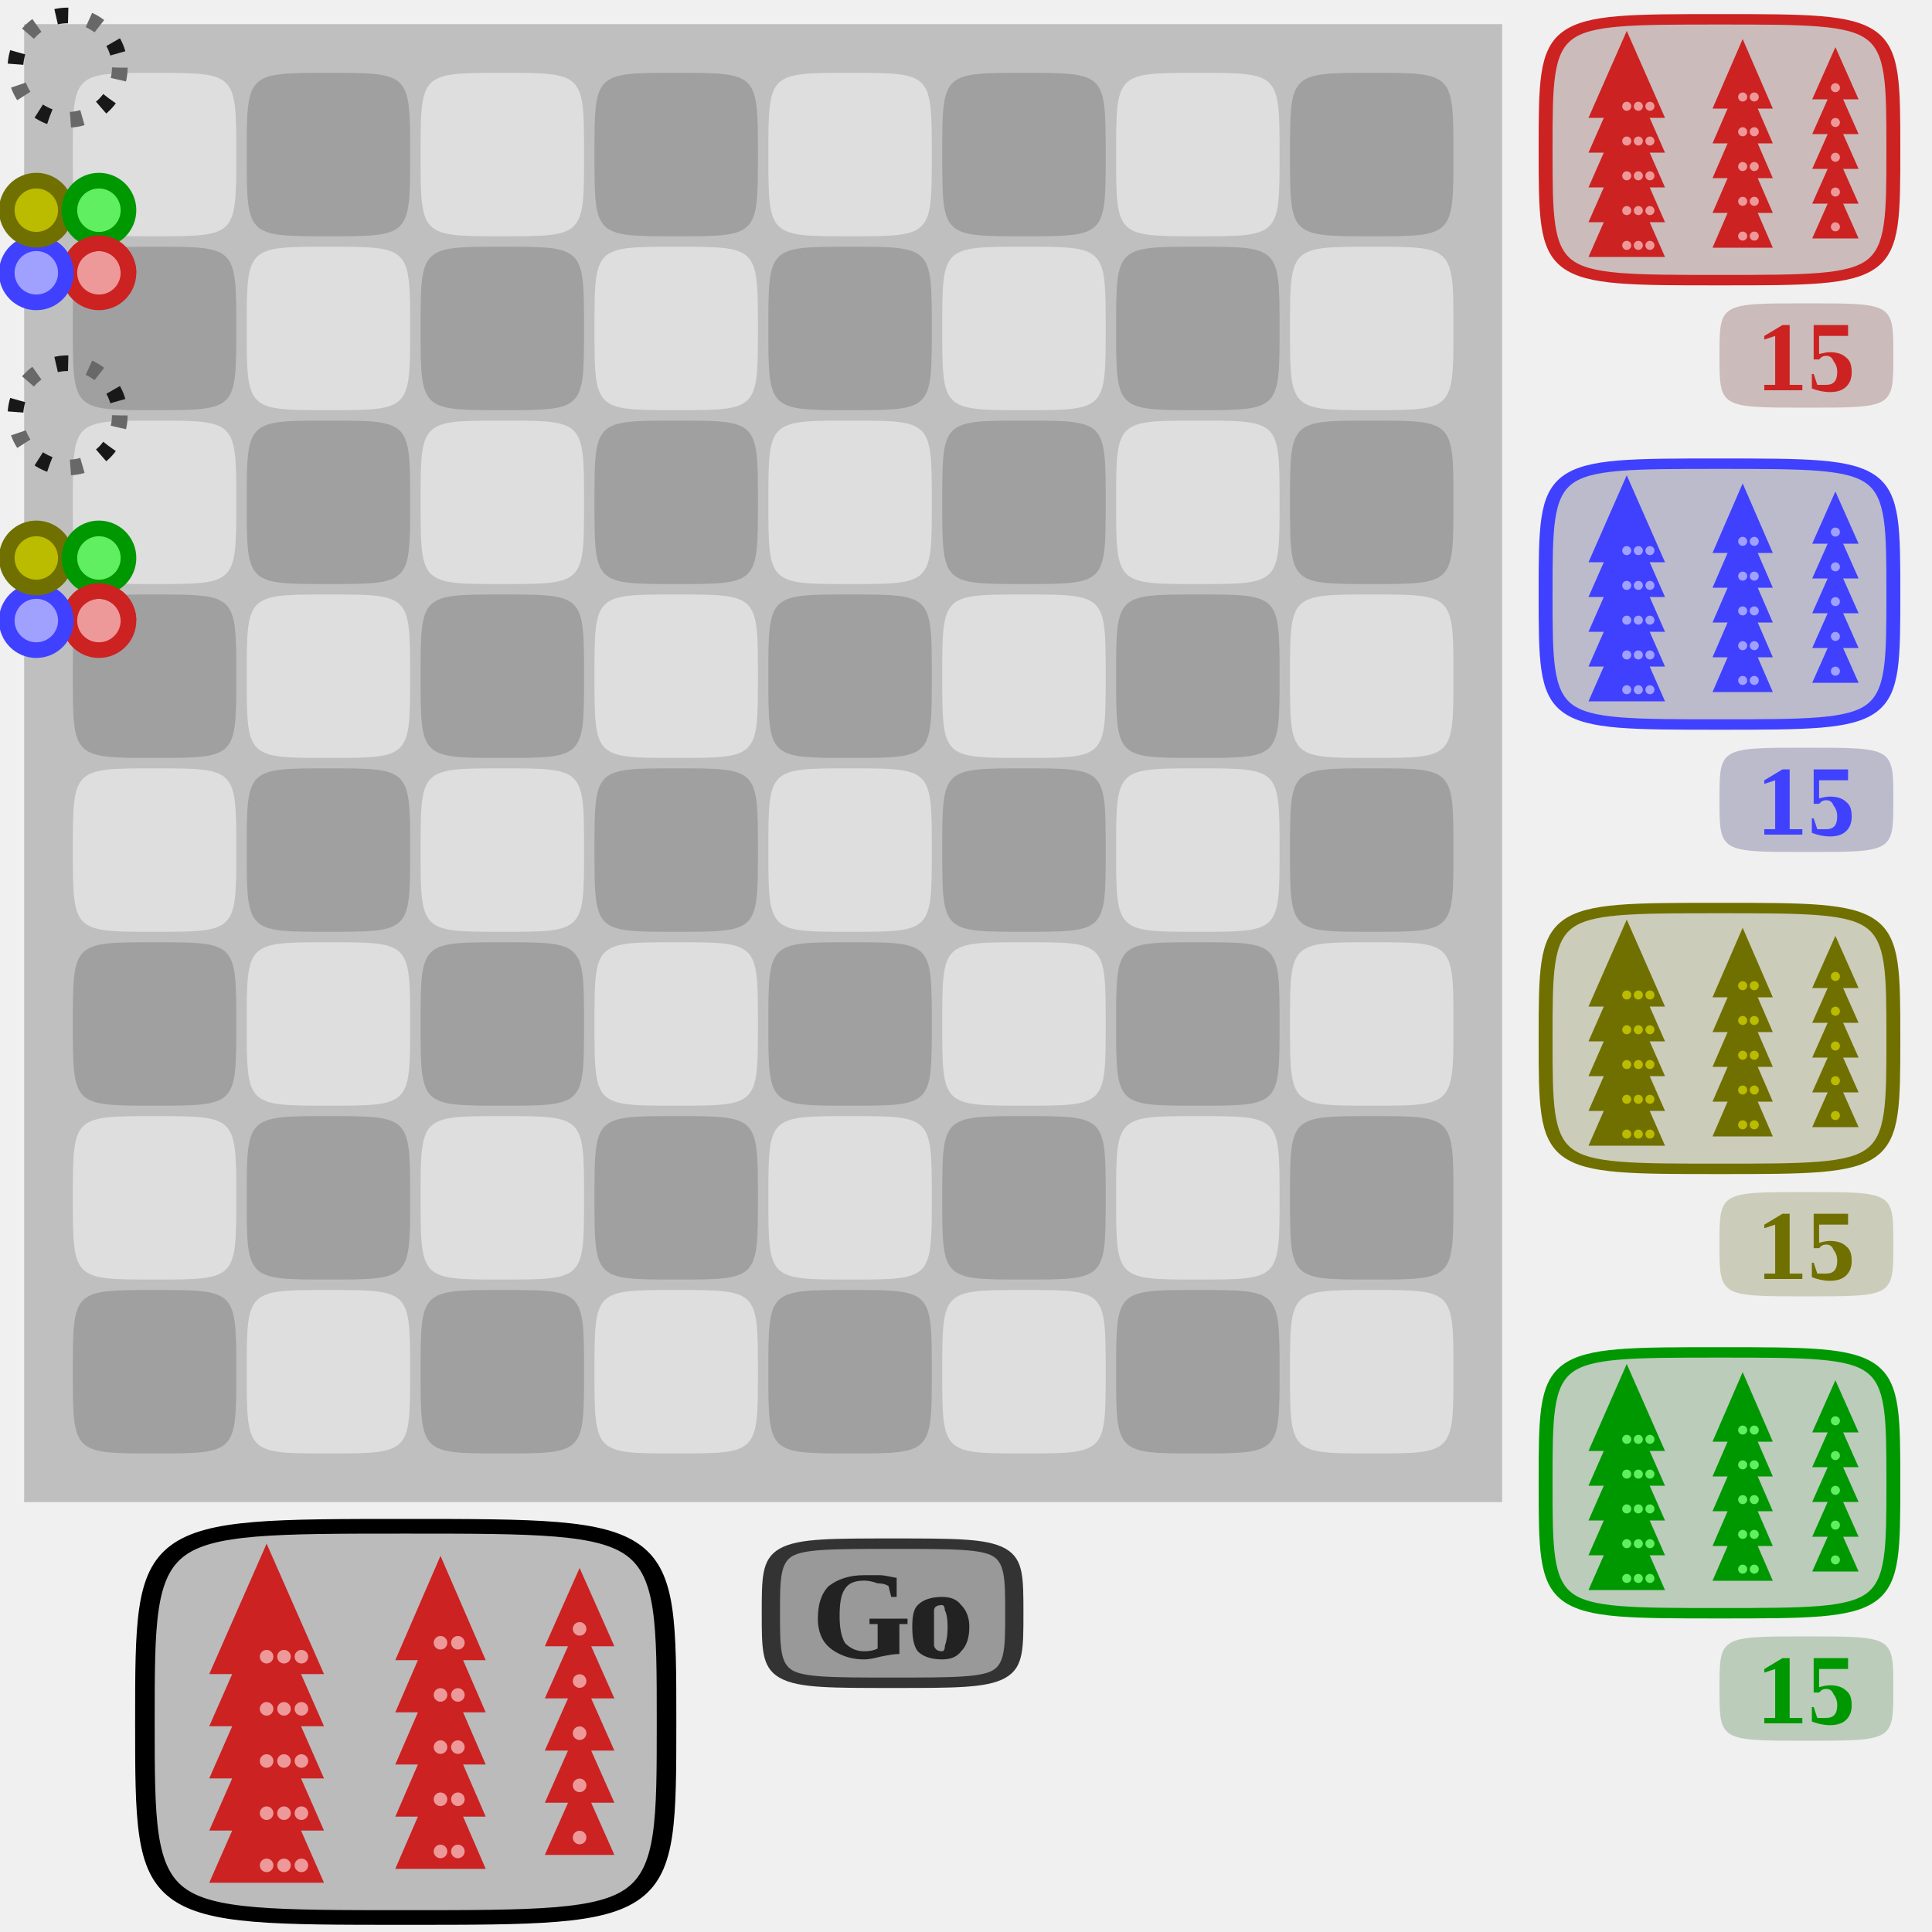
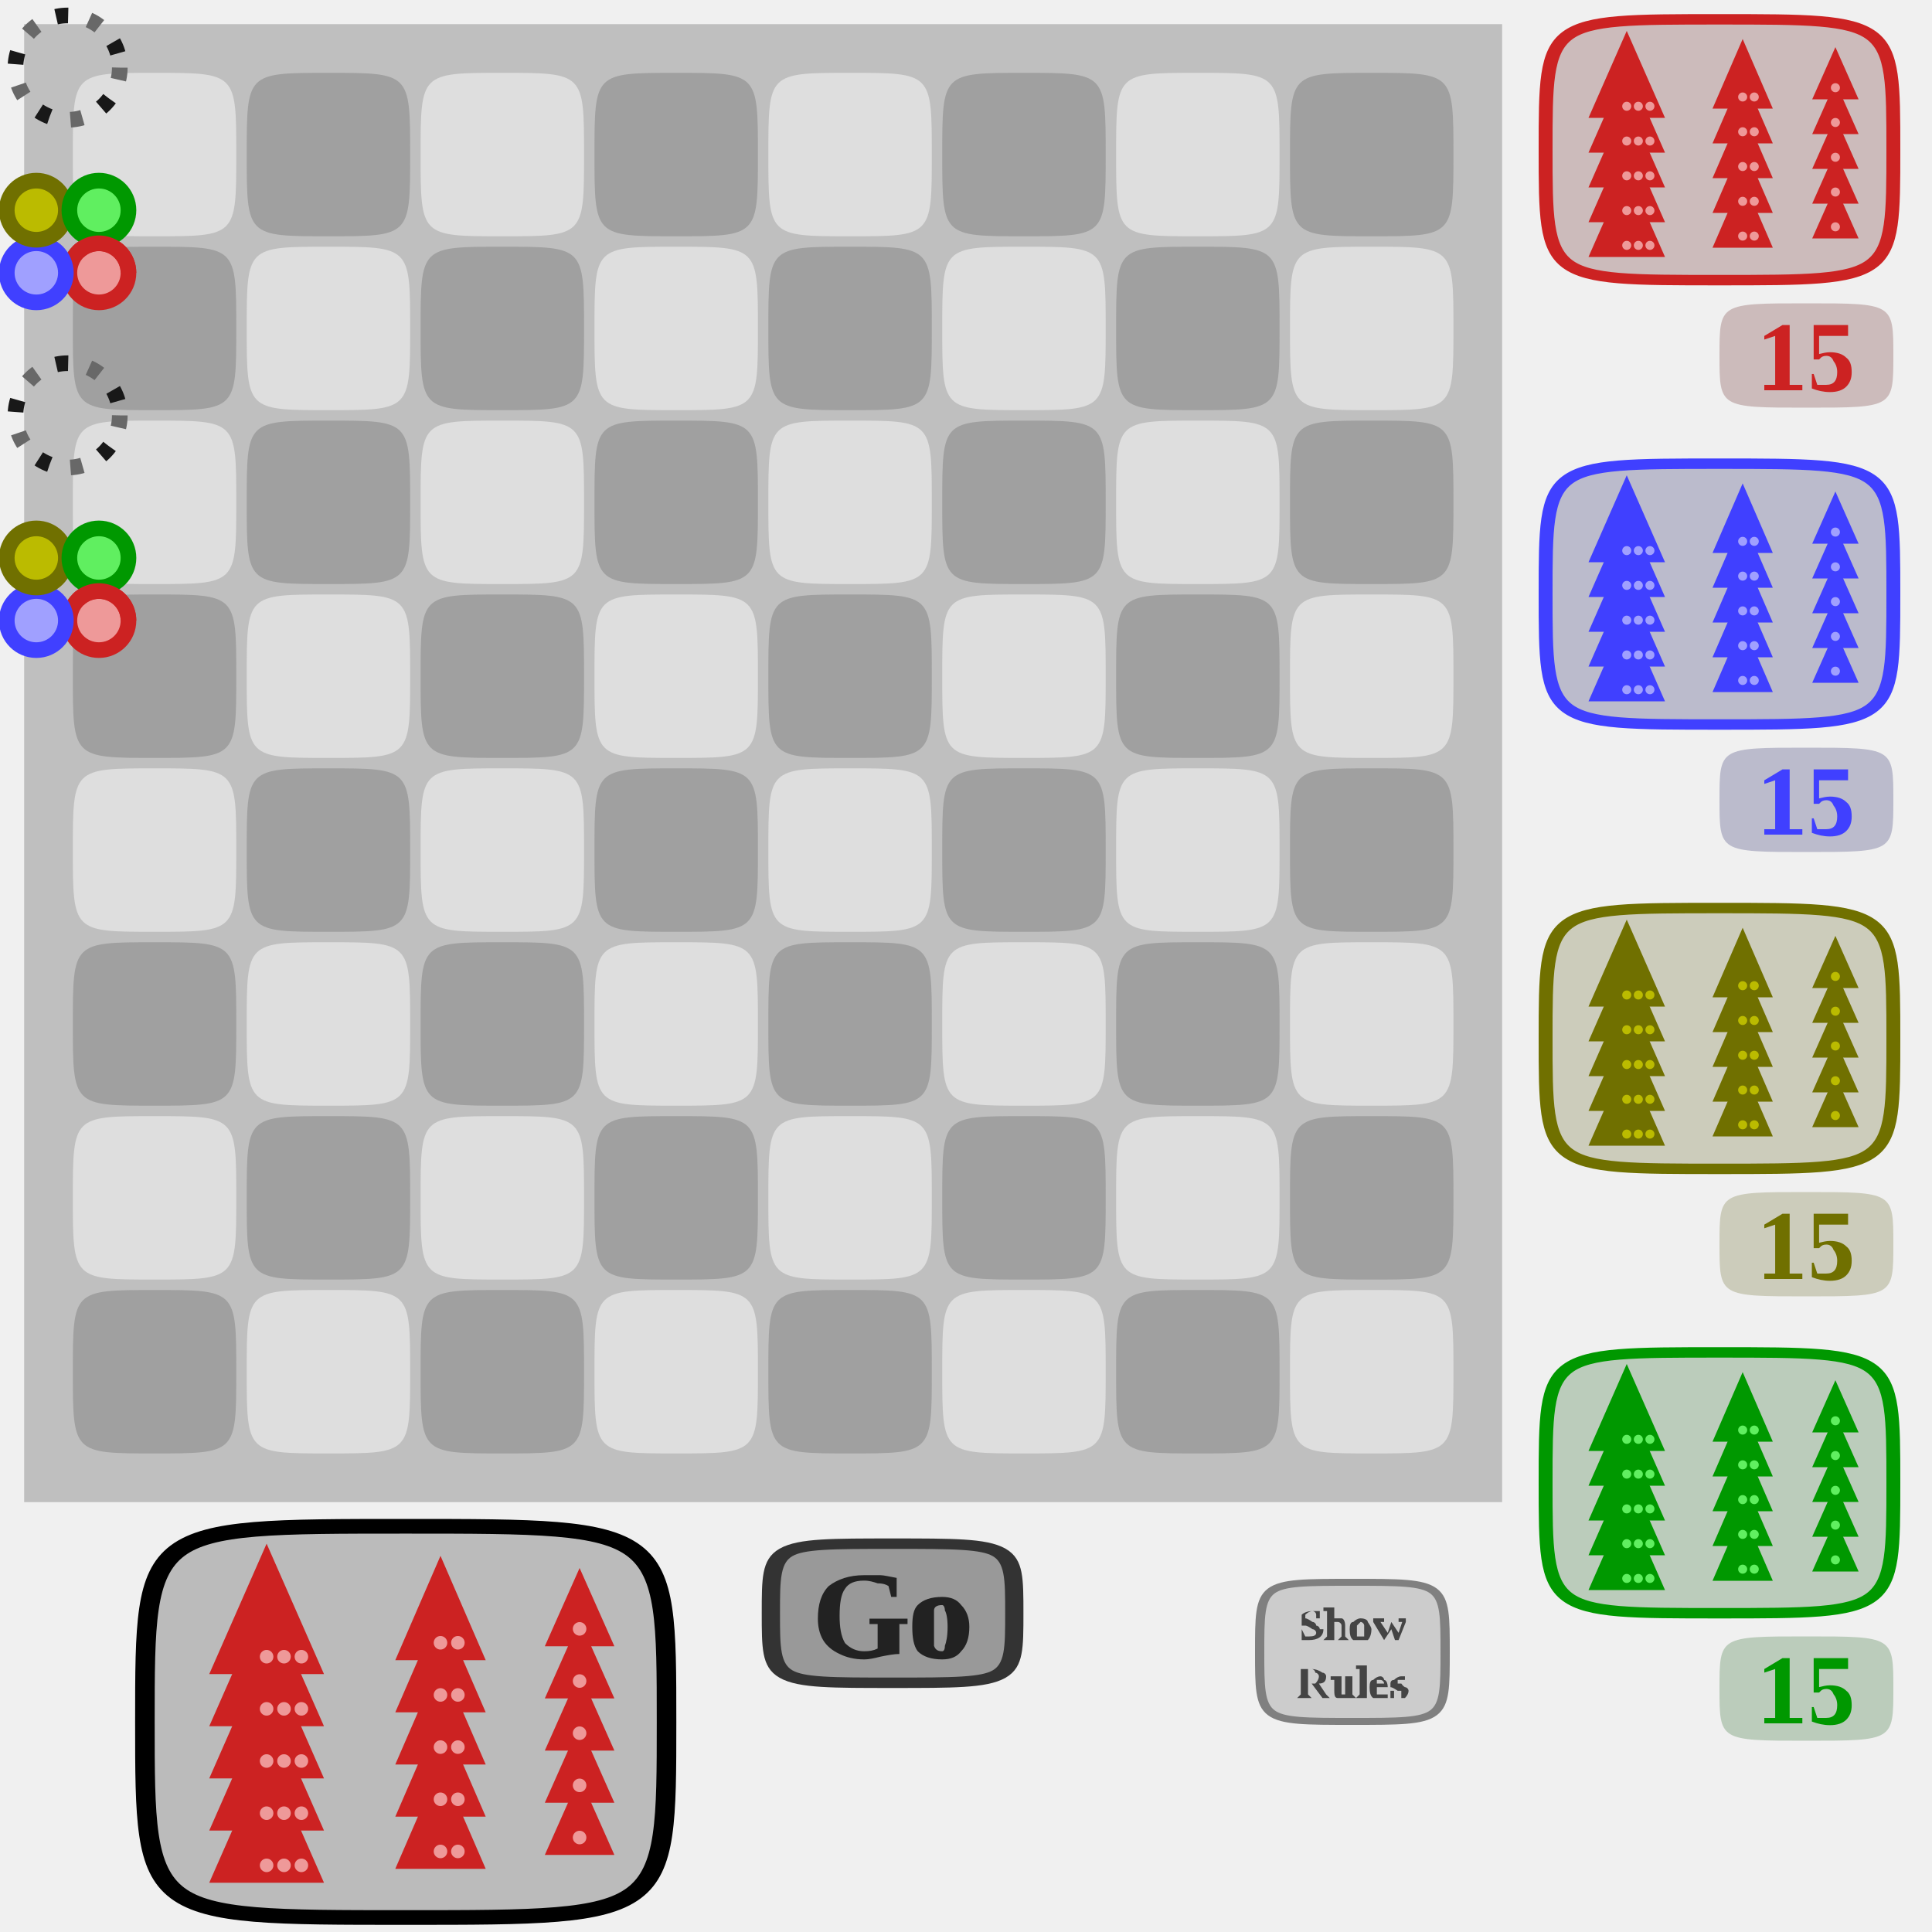
<svg xmlns="http://www.w3.org/2000/svg" xmlns:xlink="http://www.w3.org/1999/xlink" version="1.1" viewBox="0 0 100 100" preserveAspectRatio="xMidYMid">
  <defs>
    <style type="text/css">

text {
	text-anchor: middle;
+ }
+ .ShowRules {
+ 	font-size: 0.2;
+ 	fill: #444;
+ 	font-weight: bold;
+ }
+ .RulesTitle {
+ 	font-size: 0.275;
+ 	font-weight: bold;
+ }
+ .RulesBody {
+ 	font-size: 0.2;
+ 	font-weight: normal;
+ 	text-anchor: start;
}
.ScoreText {
	font-size: 0.85;
	font-weight: bold;
}
.BonusText {
	font-size: 0.22;
	font-weight: bold;
}
.GoText {
	font-size: 0.72;
	font-weight: bold;
}
.ForeCred {
	fill: #C22;
}
.ForeCblue {
	fill: #4040FF;
}
.ForeCyellow {
	fill: #707000;
}
.ForeCgreen {
	fill: #009800;
}
.BackCred {
	fill: #CBB;
}
.BackCblue {
	fill: #BBC;
}
.BackCyellow {
	fill: #CCB;
}
.BackCgreen {
	fill: #BCB;
}

</style>
    <g id="rootsquare" stroke-width="0.09">
      <circle cx="0.18" cy="0.18" r="0.17" fill="#E99" stroke="#C22" />
      <circle cx="-0.18" cy="0.18" r="0.17" fill="#A0A0FF" stroke="#4040FF" />
      <circle cx="-0.18" cy="-0.18" r="0.17" fill="#BB0" stroke="#707000" />
      <circle cx="0.18" cy="-0.18" r="0.17" fill="#60EF60" stroke="#009800" />
      <path d="M 0.35 0.18 A 0.17 0.17 0 0 0 0.06 0.06 " fill="none" stroke="#C22" />
    </g>
    <g id="rootoutline" stroke-width="0.05">
      <circle cx="0.18" cy="0.18" r="0.17" fill="none" stroke="#181818" />
      <circle cx="-0.18" cy="0.18" r="0.17" fill="none" stroke="#686868" />
      <circle cx="-0.18" cy="-0.18" r="0.17" fill="none" stroke="#181818" />
      <circle cx="0.18" cy="-0.18" r="0.17" fill="none" stroke="#686868" />
      <path d="M 0.35 0.18 A 0.17 0.17 0 0 0 0.06 0.06 " fill="none" stroke="#181818" />
    </g>
    <g id="nullsquare" stroke-dasharray="0.07, 0.315" fill="none" stroke-width="0.09">
      <circle cx="0" cy="0" r="0.3" stroke="#686868" />
      <circle cx="0" cy="0" r="0.3" stroke="#181818" stroke-dashoffset="0.193" />
    </g>
    <g id="nulloutline" stroke-dasharray="0.075, 0.336" fill="none" stroke-width="0.05">
      <circle cx="0" cy="0" r="0.32" stroke="#686868" />
      <circle cx="0" cy="0" r="0.32" stroke="#181818" stroke-dashoffset="0.193" />
    </g>
    <g id="starburst" transform="scale(1.6)">
      <circle r="0.07" />
      <path d="M 0.13 0.0 L 0.045 0.022 L 0.081 0.102 L 0.011 0.049 L -0.029 0.127 L -0.031 0.039 L -0.117 0.056 L -0.05 0.0 L -0.117 -0.056 L -0.031 -0.039 L -0.029 -0.127 L 0.011 -0.049 L 0.081 -0.102 L 0.045 -0.022 z" />
    </g>
    <g id="pyramid3fore">
      <path d="M 0 -0.40  L 0.33 0.35  L -0.33 0.35  z" />
    </g>
    <g id="pyramid2fore">
      <path d="M 0 -0.33  L 0.26 0.27  L -0.26 0.27  z" />
    </g>
    <g id="pyramid1fore">
      <path d="M 0 -0.26  L 0.20 0.19  L -0.20 0.19  z" />
    </g>
    <g id="pyramid3back">
      <circle cx="0.0" cy="0.25" r="0.039" />
      <circle cx="0.1" cy="0.25" r="0.039" />
      <circle cx="0.2" cy="0.25" r="0.039" />
    </g>
    <g id="pyramid2back">
      <circle cx="0.0" cy="0.17" r="0.039" />
      <circle cx="0.1" cy="0.17" r="0.039" />
    </g>
    <g id="pyramid1back">
      <circle cx="0.0" cy="0.09" r="0.039" />
    </g>
    <g id="pyramid3outline">
      <use xlink:href="#pyramid3fore" fill="none" stroke="#222" stroke-width="0.04" />
    </g>
    <g id="pyramid2outline">
      <use xlink:href="#pyramid2fore" fill="none" stroke="#222" stroke-width="0.04" />
    </g>
    <g id="pyramid1outline">
      <use xlink:href="#pyramid1fore" fill="none" stroke="#222" stroke-width="0.04" />
    </g>
    <g id="pyramid3red">
      <use xlink:href="#pyramid3fore" fill="#C22" />
      <use xlink:href="#pyramid3back" fill="#E99" />
    </g>
    <g id="pyramid3blue">
      <use xlink:href="#pyramid3fore" fill="#4040FF" />
      <use xlink:href="#pyramid3back" fill="#A0A0FF" />
    </g>
    <g id="pyramid3yellow">
      <use xlink:href="#pyramid3fore" fill="#707000" />
      <use xlink:href="#pyramid3back" fill="#BB0" />
    </g>
    <g id="pyramid3green">
      <use xlink:href="#pyramid3fore" fill="#009800" />
      <use xlink:href="#pyramid3back" fill="#60EF60" />
    </g>
    <g id="pyramid2red">
      <use xlink:href="#pyramid2fore" fill="#C22" />
      <use xlink:href="#pyramid2back" fill="#E99" />
    </g>
    <g id="pyramid2blue">
      <use xlink:href="#pyramid2fore" fill="#4040FF" />
      <use xlink:href="#pyramid2back" fill="#A0A0FF" />
    </g>
    <g id="pyramid2yellow">
      <use xlink:href="#pyramid2fore" fill="#707000" />
      <use xlink:href="#pyramid2back" fill="#BB0" />
    </g>
    <g id="pyramid2green">
      <use xlink:href="#pyramid2fore" fill="#009800" />
      <use xlink:href="#pyramid2back" fill="#60EF60" />
    </g>
    <g id="pyramid1red">
      <use xlink:href="#pyramid1fore" fill="#C22" />
      <use xlink:href="#pyramid1back" fill="#E99" />
    </g>
    <g id="pyramid1blue">
      <use xlink:href="#pyramid1fore" fill="#4040FF" />
      <use xlink:href="#pyramid1back" fill="#A0A0FF" />
    </g>
    <g id="pyramid1yellow">
      <use xlink:href="#pyramid1fore" fill="#707000" />
      <use xlink:href="#pyramid1back" fill="#BB0" />
    </g>
    <g id="pyramid1green">
      <use xlink:href="#pyramid1fore" fill="#009800" />
      <use xlink:href="#pyramid1back" fill="#60EF60" />
    </g>
    <g id="stashpad" transform="scale(1.5, 1.125), translate(1, 1)">
      <path d="M -1 0  C -1 -1 -1 -1 0 -1    S 1 -1 1 0  S 1 1 0 1  S -1 1 -1 0    z" />
    </g>
    <g id="scorepad" transform="scale(0.75, 0.45)">
      <path d="M -1 0  C -1 -1 -1 -1 0 -1    S 1 -1 1 0  S 1 1 0 1  S -1 1 -1 0    z" />
    </g>
    <g id="boardsquare" transform="scale(0.47)">
      <path d="M -1 0  C -1 -1 -1 -1 0 -1  S 1 -1 1 0  S 1 1 0 1  S -1 1 -1 0  z" />
    </g>
    <g id="board">
      <rect x="-0.25" y="-0.25" width="8.5" height="8.5" fill="#BFBFBF" />
      <g transform="translate(0.5,0.5)" fill="#DEDEDE">
        <use xlink:href="#boardsquare" x="0" y="0" />
        <use xlink:href="#boardsquare" x="2" y="0" />
        <use xlink:href="#boardsquare" x="4" y="0" />
        <use xlink:href="#boardsquare" x="6" y="0" />
        <use xlink:href="#boardsquare" x="1" y="1" />
        <use xlink:href="#boardsquare" x="3" y="1" />
        <use xlink:href="#boardsquare" x="5" y="1" />
        <use xlink:href="#boardsquare" x="7" y="1" />
        <use xlink:href="#boardsquare" x="0" y="2" />
        <use xlink:href="#boardsquare" x="2" y="2" />
        <use xlink:href="#boardsquare" x="4" y="2" />
        <use xlink:href="#boardsquare" x="6" y="2" />
        <use xlink:href="#boardsquare" x="1" y="3" />
        <use xlink:href="#boardsquare" x="3" y="3" />
        <use xlink:href="#boardsquare" x="5" y="3" />
        <use xlink:href="#boardsquare" x="7" y="3" />
        <use xlink:href="#boardsquare" x="0" y="4" />
        <use xlink:href="#boardsquare" x="2" y="4" />
        <use xlink:href="#boardsquare" x="4" y="4" />
        <use xlink:href="#boardsquare" x="6" y="4" />
        <use xlink:href="#boardsquare" x="1" y="5" />
        <use xlink:href="#boardsquare" x="3" y="5" />
        <use xlink:href="#boardsquare" x="5" y="5" />
        <use xlink:href="#boardsquare" x="7" y="5" />
        <use xlink:href="#boardsquare" x="0" y="6" />
        <use xlink:href="#boardsquare" x="2" y="6" />
        <use xlink:href="#boardsquare" x="4" y="6" />
        <use xlink:href="#boardsquare" x="6" y="6" />
        <use xlink:href="#boardsquare" x="1" y="7" />
        <use xlink:href="#boardsquare" x="3" y="7" />
        <use xlink:href="#boardsquare" x="5" y="7" />
        <use xlink:href="#boardsquare" x="7" y="7" />
      </g>
      <g transform="translate(0.5,0.5)" fill="#A0A0A0">
        <use xlink:href="#boardsquare" x="1" y="0" />
        <use xlink:href="#boardsquare" x="3" y="0" />
        <use xlink:href="#boardsquare" x="5" y="0" />
        <use xlink:href="#boardsquare" x="7" y="0" />
        <use xlink:href="#boardsquare" x="0" y="1" />
        <use xlink:href="#boardsquare" x="2" y="1" />
        <use xlink:href="#boardsquare" x="4" y="1" />
        <use xlink:href="#boardsquare" x="6" y="1" />
        <use xlink:href="#boardsquare" x="1" y="2" />
        <use xlink:href="#boardsquare" x="3" y="2" />
        <use xlink:href="#boardsquare" x="5" y="2" />
        <use xlink:href="#boardsquare" x="7" y="2" />
        <use xlink:href="#boardsquare" x="0" y="3" />
        <use xlink:href="#boardsquare" x="2" y="3" />
        <use xlink:href="#boardsquare" x="4" y="3" />
        <use xlink:href="#boardsquare" x="6" y="3" />
        <use xlink:href="#boardsquare" x="1" y="4" />
        <use xlink:href="#boardsquare" x="3" y="4" />
        <use xlink:href="#boardsquare" x="5" y="4" />
        <use xlink:href="#boardsquare" x="7" y="4" />
        <use xlink:href="#boardsquare" x="0" y="5" />
        <use xlink:href="#boardsquare" x="2" y="5" />
        <use xlink:href="#boardsquare" x="4" y="5" />
        <use xlink:href="#boardsquare" x="6" y="5" />
        <use xlink:href="#boardsquare" x="1" y="6" />
        <use xlink:href="#boardsquare" x="3" y="6" />
        <use xlink:href="#boardsquare" x="5" y="6" />
        <use xlink:href="#boardsquare" x="7" y="6" />
        <use xlink:href="#boardsquare" x="0" y="7" />
        <use xlink:href="#boardsquare" x="2" y="7" />
        <use xlink:href="#boardsquare" x="4" y="7" />
        <use xlink:href="#boardsquare" x="6" y="7" />
      </g>
    </g>
+     <g id="rules" pointer-events="none" transform="translate(5,15) scale(11)">
+       <rect x="0.45" y="0.3" width="7.1" height="5.55" fill="none" stroke="#CCC" stroke-width="0.24" />
+       <rect x="0.45" y="0.3" width="7.1" height="5.55" fill="#EEE" stroke="#444" stroke-width="0.08" pointer-events="all" />
+       <text class="RulesTitle" x="4" y="0.75">Barsoomite Go</text>
+       <a xlink:href="http://eblong.com/zarf/barsoom-go.html">
+         <rect x="3" width="2" y="0.52" height="0.3" fill="none" stroke="none" pointer-events="fill" />
+       </a>
+       <text class="RulesBody" x="0.8" y="1.20">
+ On your turn, drag a pyramid from your stash to an empty square. You
+ </text>
+       <text class="RulesBody" x="0.8" y="1.44">
+ must play adjacent to a root, or to a
+ </text>
+       <text class="RulesBody" x="0.8" y="1.68">
+ pyramid which has already been played.
+ </text>
+       <g transform="translate(4.7,1.4) scale(0.5)">
+         <rect x="-0.05" y="-0.05" width="4.1" height="1.1" fill="#BFBFBF" />
+         <use xlink:href="#boardsquare" x="0.5" y="0.5" fill="#A0A0A0" />
+         <use xlink:href="#boardsquare" x="1.5" y="0.5" fill="#DEDEDE" />
+         <use xlink:href="#boardsquare" x="2.5" y="0.5" fill="#A0A0A0" />
+         <use xlink:href="#boardsquare" x="3.5" y="0.5" fill="#DEDEDE" />
+         <use xlink:href="#rootsquare" x="1.5" y="0.5" />
+         <use xlink:href="#pyramid2red" transform="translate(0.5,0.5) rotate(90)" />
+         <use xlink:href="#pyramid3green" transform="translate(2.5,0.5) rotate(-90)" />
+         <use xlink:href="#pyramid1green" transform="translate(3.5,0.5) rotate(-90)" />
+       </g>
+       <text class="RulesBody" x="2.8" y="2.35">
+ Nobody may play in, or point at, a null space.
+ </text>
+       <g transform="translate(1.1,2.05) scale(0.5)">
+         <rect x="-0.05" y="-0.05" width="3.1" height="1.1" fill="#BFBFBF" />
+         <use xlink:href="#boardsquare" x="0.5" y="0.5" fill="#DEDEDE" />
+         <use xlink:href="#boardsquare" x="1.5" y="0.5" fill="#A0A0A0" />
+         <use xlink:href="#boardsquare" x="2.5" y="0.5" fill="#DEDEDE" />
+         <use xlink:href="#nullsquare" x="1.5" y="0.5" />
+         <use xlink:href="#pyramid3yellow" transform="translate(0.5,0.5)" />
+       </g>
+       <text class="RulesBody" x="0.8" y="3.00">
+ The goal is to
+ <tspan font-weight="bold"> avoid pointing at the enemy. </tspan>
+ Pointing at a root is
+ <tspan font-weight="bold"> safe.</tspan>
+       </text>
+       <text class="RulesBody" x="0.8" y="3.24">
+ Pointing at your own pieces is
+ <tspan font-weight="bold"> safe. </tspan>
+ When you point at any enemy
+ </text>
+       <text class="RulesBody" x="0.8" y="3.48">
+ pyramid,
+ <tspan font-weight="bold"> you lose points and your opponent</tspan>
+       </text>
+       <text class="RulesBody" x="0.8" y="3.72">
+         <tspan font-weight="bold">gains points.</tspan>
+       </text>
+       <g transform="translate(5.2,3.4) scale(0.5)">
+         <rect x="-0.05" y="-0.05" width="2.1" height="1.1" fill="#BFBFBF" />
+         <use xlink:href="#boardsquare" x="0.5" y="0.5" fill="#A0A0A0" />
+         <use xlink:href="#boardsquare" x="1.5" y="0.5" fill="#DEDEDE" />
+         <use xlink:href="#pyramid3red" transform="translate(0.5,0.5) rotate(180)" />
+         <use xlink:href="#pyramid1blue" transform="translate(1.5,0.5) rotate(-90)" />
+         <use xlink:href="#starburst" class="ForeCred" transform="translate(1.0,0.35)" />
+         <text fill="white" transform="translate(1.0,0.43)" class="BonusText">1</text>
+         <use xlink:href="#starburst" class="ForeCblue" transform="translate(1.0,0.65)" />
+         <text fill="black" transform="translate(1.0,0.73)" class="BonusText">3</text>
+       </g>
+       <text class="RulesBody" x="0.8" y="4.20">
+ His gain is the size of your pyramid, and your loss is the size of his. So
+ </text>
+       <text class="RulesBody" x="0.8" y="4.44">
+ if you are forced to point at the enemy, use the smallest piece you can.
+ </text>
+       <text class="RulesBody" x="0.8" y="4.84">
+ The game ends when all pieces have been played. No empty space
+ </text>
+       <text class="RulesBody" x="0.8" y="5.08">
+ will remain.
+ </text>
+       <text class="RulesBody" x="0.8" y="5.48">
+ You can drag the null and root markers around before starting the game.
+ </text>
+     </g>
  </defs>
  <g id="boardgroup">
    <g id="boardgrid" transform="translate(3.5,3.5) scale(9)">
      <use id="boardpic" xlink:href="#board" />
      <g id="rootnulllayer">
        <use id="nullsquare0" xlink:href="#nullsquare" transform="translate(0,0)" />
        <use id="rootsquare0" xlink:href="#rootsquare" transform="translate(0,1)" />
        <use id="nullsquare1" xlink:href="#nullsquare" transform="translate(0,2)" />
        <use id="rootsquare1" xlink:href="#rootsquare" transform="translate(0,3)" />
      </g>
      <g id="piecelayer" />
      <g id="bonuslayer" />
    </g>
  </g>
  <g id="playergroup" transform="translate(78,0)">
    <g id="redstash" transform="translate(2,1) scale(6)">
      <use id="redstashshape" xlink:href="#stashpad" fill="#CBB" stroke="#C22" stroke-width="0.08" />
      <use xlink:href="#scorepad" transform="translate(2.25,2.9)" fill="#CBB" />
      <text id="scoretextred" transform="translate(2.25,3.2)" fill="#C22" class="ScoreText">15</text>
      <g id="redstash1">
        <use xlink:href="#pyramid1red" transform="translate(2.5, 1.7)" />
        <use xlink:href="#pyramid1red" transform="translate(2.5, 1.4)" />
        <use xlink:href="#pyramid1red" transform="translate(2.5, 1.1)" />
        <use xlink:href="#pyramid1red" transform="translate(2.5, 0.8)" />
        <use xlink:href="#pyramid1red" transform="translate(2.5, 0.5)" />
      </g>
      <g id="redstash2">
        <use xlink:href="#pyramid2red" transform="translate(1.7, 1.7)" />
        <use xlink:href="#pyramid2red" transform="translate(1.7, 1.4)" />
        <use xlink:href="#pyramid2red" transform="translate(1.7, 1.1)" />
        <use xlink:href="#pyramid2red" transform="translate(1.7, 0.8)" />
        <use xlink:href="#pyramid2red" transform="translate(1.7, 0.5)" />
      </g>
      <g id="redstash3">
        <use xlink:href="#pyramid3red" transform="translate(0.7, 1.7)" />
        <use xlink:href="#pyramid3red" transform="translate(0.7, 1.4)" />
        <use xlink:href="#pyramid3red" transform="translate(0.7, 1.1)" />
        <use xlink:href="#pyramid3red" transform="translate(0.7, 0.8)" />
        <use xlink:href="#pyramid3red" transform="translate(0.7, 0.5)" />
      </g>
    </g>
    <g id="bluestash" transform="translate(2,24) scale(6)">
      <use id="bluestashshape" xlink:href="#stashpad" fill="#BBC" stroke="#4040FF" stroke-width="0.08" />
      <use xlink:href="#scorepad" transform="translate(2.25,2.9)" fill="#BBC" />
      <text id="scoretextblue" transform="translate(2.25,3.2)" fill="#4040FF" class="ScoreText">15</text>
      <g id="bluestash1">
        <use xlink:href="#pyramid1blue" transform="translate(2.5, 1.7)" />
        <use xlink:href="#pyramid1blue" transform="translate(2.5, 1.4)" />
        <use xlink:href="#pyramid1blue" transform="translate(2.5, 1.1)" />
        <use xlink:href="#pyramid1blue" transform="translate(2.5, 0.8)" />
        <use xlink:href="#pyramid1blue" transform="translate(2.5, 0.5)" />
      </g>
      <g id="bluestash2">
        <use xlink:href="#pyramid2blue" transform="translate(1.7, 1.7)" />
        <use xlink:href="#pyramid2blue" transform="translate(1.7, 1.4)" />
        <use xlink:href="#pyramid2blue" transform="translate(1.7, 1.1)" />
        <use xlink:href="#pyramid2blue" transform="translate(1.7, 0.8)" />
        <use xlink:href="#pyramid2blue" transform="translate(1.7, 0.5)" />
      </g>
      <g id="bluestash3">
        <use xlink:href="#pyramid3blue" transform="translate(0.7, 1.7)" />
        <use xlink:href="#pyramid3blue" transform="translate(0.7, 1.4)" />
        <use xlink:href="#pyramid3blue" transform="translate(0.7, 1.1)" />
        <use xlink:href="#pyramid3blue" transform="translate(0.7, 0.8)" />
        <use xlink:href="#pyramid3blue" transform="translate(0.7, 0.5)" />
      </g>
    </g>
    <g id="yellowstash" transform="translate(2,47) scale(6)">
      <use id="yellowstashshape" xlink:href="#stashpad" fill="#CCB" stroke="#707000" stroke-width="0.08" />
      <use xlink:href="#scorepad" transform="translate(2.25,2.9)" fill="#CCB" />
      <text id="scoretextyellow" transform="translate(2.25,3.2)" fill="#707000" class="ScoreText">15</text>
      <g id="yellowstash1">
        <use xlink:href="#pyramid1yellow" transform="translate(2.5, 1.7)" />
        <use xlink:href="#pyramid1yellow" transform="translate(2.5, 1.4)" />
        <use xlink:href="#pyramid1yellow" transform="translate(2.5, 1.1)" />
        <use xlink:href="#pyramid1yellow" transform="translate(2.5, 0.8)" />
        <use xlink:href="#pyramid1yellow" transform="translate(2.5, 0.5)" />
      </g>
      <g id="yellowstash2">
        <use xlink:href="#pyramid2yellow" transform="translate(1.7, 1.7)" />
        <use xlink:href="#pyramid2yellow" transform="translate(1.7, 1.4)" />
        <use xlink:href="#pyramid2yellow" transform="translate(1.7, 1.1)" />
        <use xlink:href="#pyramid2yellow" transform="translate(1.7, 0.8)" />
        <use xlink:href="#pyramid2yellow" transform="translate(1.7, 0.5)" />
      </g>
      <g id="yellowstash3">
        <use xlink:href="#pyramid3yellow" transform="translate(0.7, 1.7)" />
        <use xlink:href="#pyramid3yellow" transform="translate(0.7, 1.4)" />
        <use xlink:href="#pyramid3yellow" transform="translate(0.7, 1.1)" />
        <use xlink:href="#pyramid3yellow" transform="translate(0.7, 0.8)" />
        <use xlink:href="#pyramid3yellow" transform="translate(0.7, 0.5)" />
      </g>
    </g>
    <g id="greenstash" transform="translate(2,70) scale(6)">
      <use id="greenstashshape" xlink:href="#stashpad" fill="#BCB" stroke="#009800" stroke-width="0.08" />
      <use xlink:href="#scorepad" transform="translate(2.25,2.9)" fill="#BCB" />
      <text id="scoretextgreen" transform="translate(2.25,3.2)" fill="#009800" class="ScoreText">15</text>
      <g id="greenstash1">
        <use xlink:href="#pyramid1green" transform="translate(2.5, 1.7)" />
        <use xlink:href="#pyramid1green" transform="translate(2.5, 1.4)" />
        <use xlink:href="#pyramid1green" transform="translate(2.5, 1.1)" />
        <use xlink:href="#pyramid1green" transform="translate(2.5, 0.8)" />
        <use xlink:href="#pyramid1green" transform="translate(2.5, 0.5)" />
      </g>
      <g id="greenstash2">
        <use xlink:href="#pyramid2green" transform="translate(1.7, 1.7)" />
        <use xlink:href="#pyramid2green" transform="translate(1.7, 1.4)" />
        <use xlink:href="#pyramid2green" transform="translate(1.7, 1.1)" />
        <use xlink:href="#pyramid2green" transform="translate(1.7, 0.8)" />
        <use xlink:href="#pyramid2green" transform="translate(1.7, 0.5)" />
      </g>
      <g id="greenstash3">
        <use xlink:href="#pyramid3green" transform="translate(0.7, 1.7)" />
        <use xlink:href="#pyramid3green" transform="translate(0.7, 1.4)" />
        <use xlink:href="#pyramid3green" transform="translate(0.7, 1.1)" />
        <use xlink:href="#pyramid3green" transform="translate(0.7, 0.8)" />
        <use xlink:href="#pyramid3green" transform="translate(0.7, 0.5)" />
      </g>
    </g>
  </g>
  <g id="selfgroup" transform="translate(0,78)">
    <g id="homestashgroup" transform="translate(7.5,1) scale(9)">
      <g id="okbutton" transform="translate(4.3,0.5)" fill="#999">
        <path transform="scale(0.7, 0.4)" d="M -1 0  C -1 -1 -1 -1 0 -1  S 1 -1 1 0  S 1 1 0 1  S -1 1 -1 0  z" fill="inherit" stroke="#333" stroke-width="0.15" />
        <text class="GoText" fill="#222" x="0" y="0.25" pointer-events="none">Go</text>
      </g>
      <use id="homestashpad" xlink:href="#stashpad" stroke="#000" stroke-width="0.075" fill="#BBB" />
      <g id="homestash1">
        <use xlink:href="#pyramid1red" transform="translate(2.5, 1.7)" />
        <use xlink:href="#pyramid1red" transform="translate(2.5, 1.4)" />
        <use xlink:href="#pyramid1red" transform="translate(2.5, 1.1)" />
        <use xlink:href="#pyramid1red" transform="translate(2.5, 0.8)" />
        <use xlink:href="#pyramid1red" transform="translate(2.5, 0.5)" />
      </g>
      <g id="homestash2">
        <use xlink:href="#pyramid2red" transform="translate(1.7, 1.7)" />
        <use xlink:href="#pyramid2red" transform="translate(1.7, 1.4)" />
        <use xlink:href="#pyramid2red" transform="translate(1.7, 1.1)" />
        <use xlink:href="#pyramid2red" transform="translate(1.7, 0.8)" />
        <use xlink:href="#pyramid2red" transform="translate(1.7, 0.5)" />
      </g>
      <g id="homestash3">
        <use xlink:href="#pyramid3red" transform="translate(0.7, 1.7)" />
        <use xlink:href="#pyramid3red" transform="translate(0.7, 1.4)" />
        <use xlink:href="#pyramid3red" transform="translate(0.7, 1.1)" />
        <use xlink:href="#pyramid3red" transform="translate(0.7, 0.8)" />
        <use xlink:href="#pyramid3red" transform="translate(0.7, 0.5)" />
      </g>
      <rect id="homestashclick1" pointer-events="fill" x="2.20" y="0" width="0.6" height="2.25" fill="none" stroke="none" />
      <rect id="homestashclick2" pointer-events="fill" x="1.35" y="0" width="0.7" height="2.25" fill="none" stroke="none" />
      <rect id="homestashclick3" pointer-events="fill" x="0.25" y="0" width="0.9" height="2.25" fill="none" stroke="none" />
    </g>
+     <g transform="translate(70,7.5) scale(12)">
+       <path transform="scale(0.4, 0.3)" d="M -1 0  C -1 -1 -1 -1 0 -1  S 1 -1 1 0  S 1 1 0 1  S -1 1 -1 0  z" fill="#CCC" stroke="#808080" stroke-width="0.1" />
+       <text id="showhiderules" y="-0.05" class="ShowRules" pointer-events="none">Show</text>
+       <text y="0.2" class="ShowRules" pointer-events="none">Rules</text>
+     </g>
  </g>
+   <g id="ruleslayer">
+ </g>
  <g id="dragthing" transform="translate(39,39)" visibility="hidden" pointer-events="none">
    <g transform="scale(9)">
      <g id="dragthingrotate" transform="rotate(0)">
        <use id="dragthinguse1" xlink:href="#nullsquare" />
        <use id="dragthinguse2" xlink:href="#nullsquare" />
      </g>
    </g>
  </g>
  <circle id="dragpad" r="10000" fill="none" stroke="none" />
</svg>
